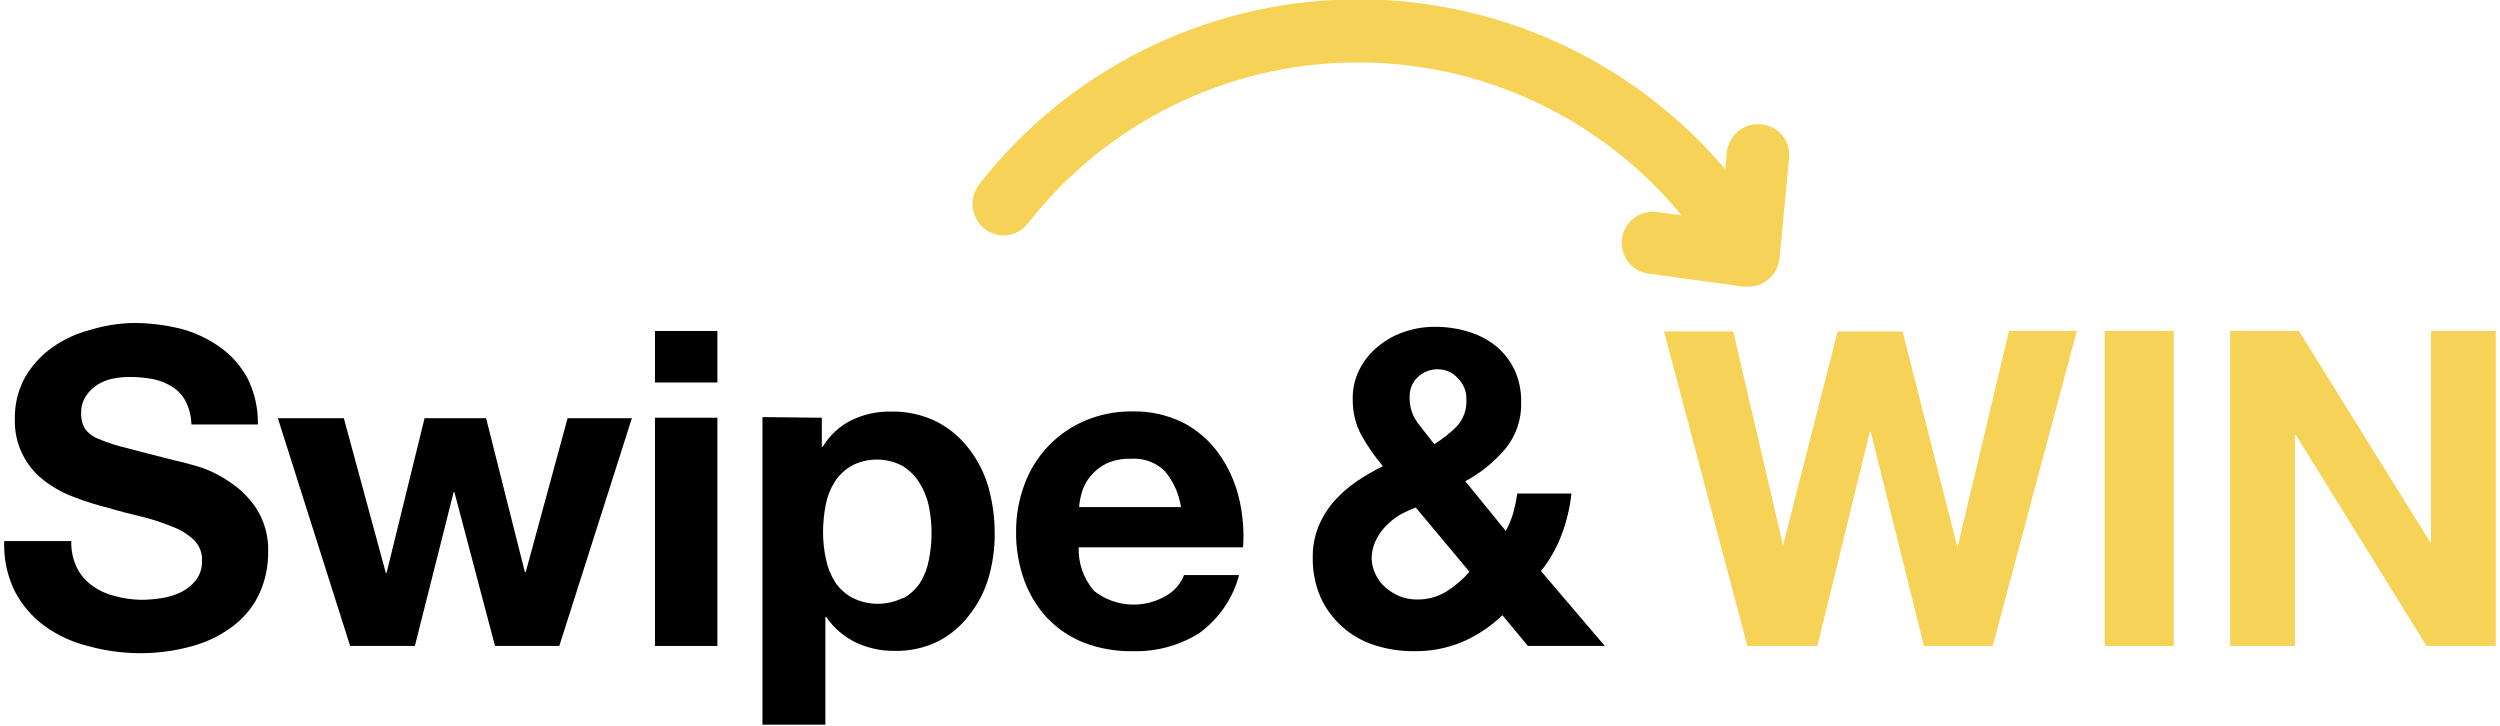
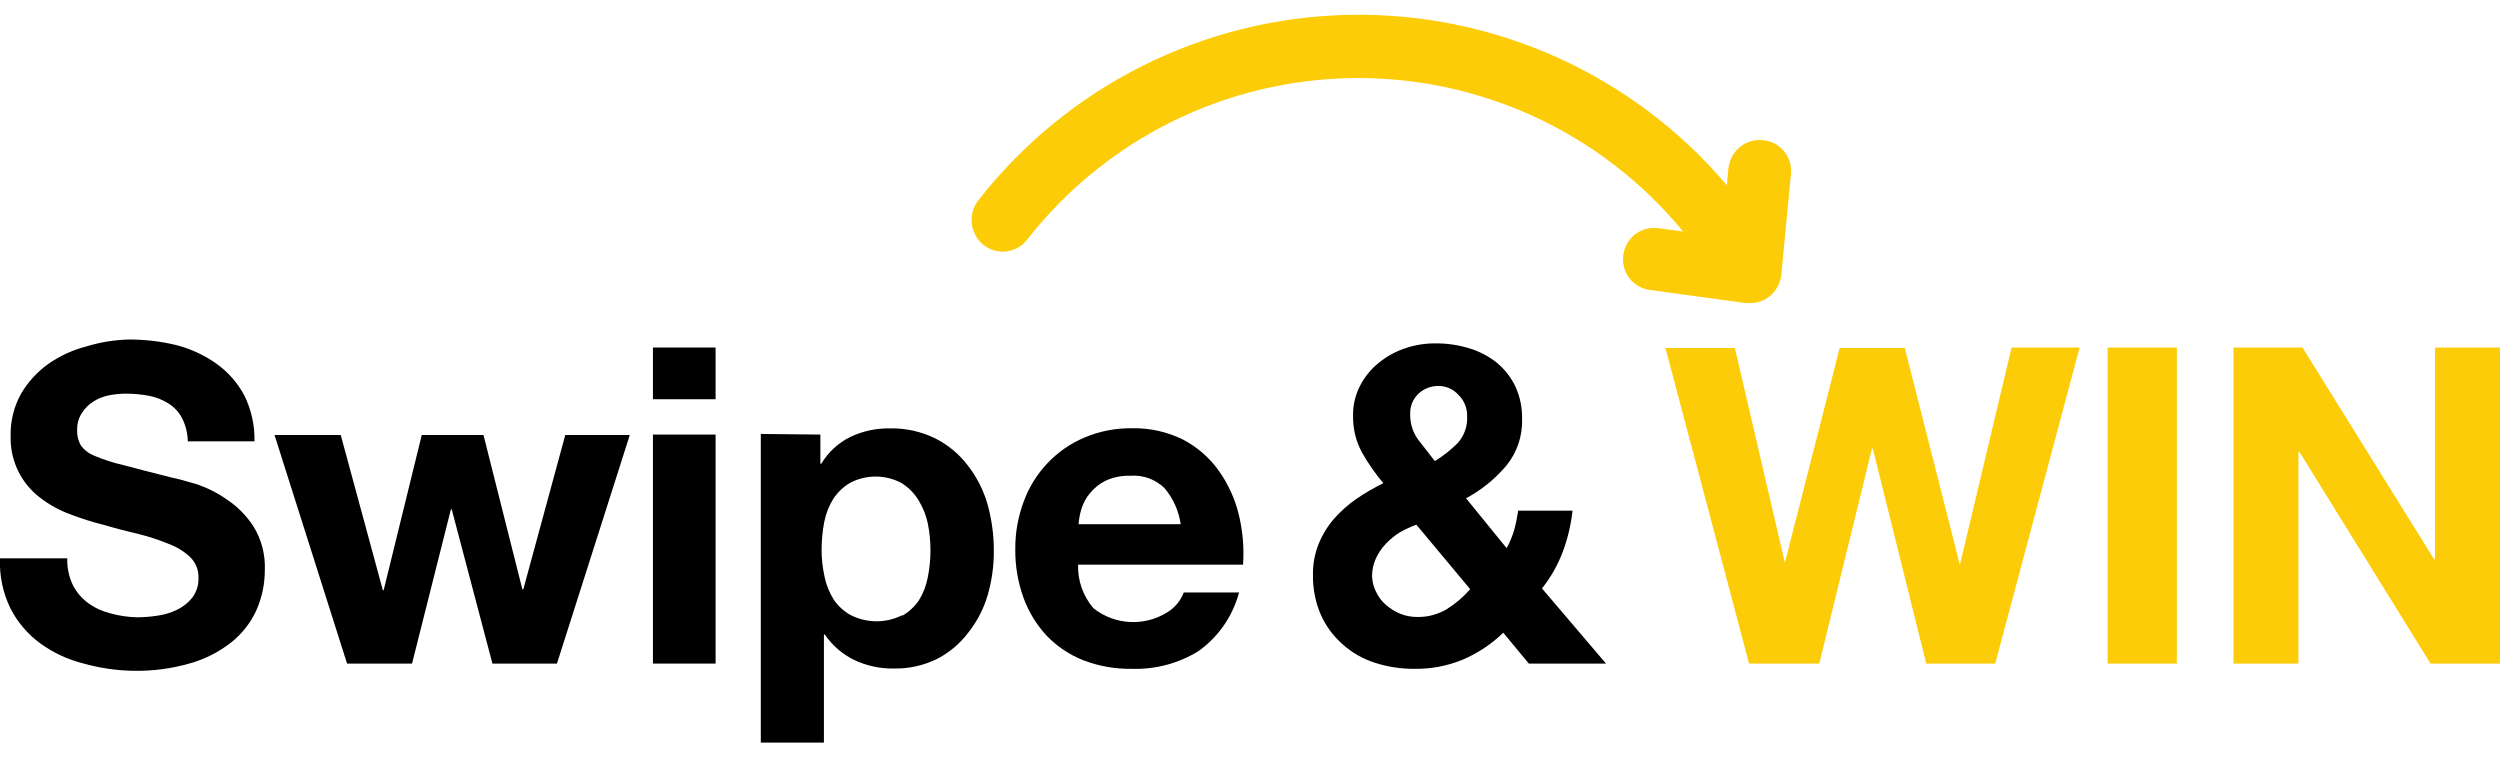
- <svg xmlns="http://www.w3.org/2000/svg" width="162" height="47" viewBox="0 0 162 47.16">
-   <defs>
-     <style>.cls-1{fill:#000;}.cls-2{fill:#f6d356;}</style>
-   </defs>
-   <g id="Layer_2" data-name="Layer 2">
-     <g id="Layer_1-2" data-name="Layer 1">
-       <path class="cls-1" d="M4.73,36.93a3.29,3.29,0,0,0,1,1.16,4.14,4.14,0,0,0,1.44.66A7,7,0,0,0,8.88,39a8.56,8.56,0,0,0,1.29-.1,4.28,4.28,0,0,0,1.29-.38,2.88,2.88,0,0,0,1-.79,2,2,0,0,0,.4-1.27,1.76,1.76,0,0,0-.53-1.35,4,4,0,0,0-1.39-.86A13.51,13.51,0,0,0,9,33.61c-.73-.17-1.47-.36-2.21-.58a18.63,18.63,0,0,1-2.23-.7,7.34,7.34,0,0,1-1.95-1.07,4.83,4.83,0,0,1-1.92-4,5.38,5.38,0,0,1,.67-2.74,6.25,6.25,0,0,1,1.76-1.93,7.65,7.65,0,0,1,2.47-1.14A10.36,10.36,0,0,1,8.34,21a13,13,0,0,1,3.08.36A7.88,7.88,0,0,1,14,22.55a6,6,0,0,1,1.82,2.05,6.38,6.38,0,0,1,.67,3H12.17a3.5,3.5,0,0,0-.38-1.52,2.49,2.49,0,0,0-.88-.94,3.7,3.7,0,0,0-1.24-.49,8.13,8.13,0,0,0-1.53-.14,5.68,5.68,0,0,0-1.09.11,2.9,2.9,0,0,0-1,.4,2.39,2.39,0,0,0-.73.72A1.94,1.94,0,0,0,5,26.85a1.86,1.86,0,0,0,.23,1,2,2,0,0,0,.9.69A11.45,11.45,0,0,0,8,29.14c.79.21,1.82.48,3.1.8.39.08.91.22,1.59.42a7.58,7.58,0,0,1,2,1,6.08,6.08,0,0,1,1.74,1.76,5,5,0,0,1,.73,2.82,6.36,6.36,0,0,1-.55,2.61,5.57,5.57,0,0,1-1.62,2.07,7.67,7.67,0,0,1-2.66,1.36,12.42,12.42,0,0,1-3.68.49A12.77,12.77,0,0,1,5.43,42a8.15,8.15,0,0,1-2.81-1.3A6.5,6.5,0,0,1,.69,38.45,6.74,6.74,0,0,1,0,35.18H4.36A3.74,3.74,0,0,0,4.73,36.93Z" />
-       <path class="cls-1" d="M31.91,42,29.27,32h-.05L26.7,42H22.49l-4.7-14.81h4.29l2.73,10.06h.05l2.47-10.06h4l2.52,10h.06l2.72-10h4.18L36.09,42Z" />
-       <path class="cls-1" d="M42.31,24.87V21.52h4.06v3.35Zm4.06,2.29V42H42.31V27.16Z" />
-       <path class="cls-1" d="M53.16,27.16v1.89h.06a4.49,4.49,0,0,1,1.89-1.74,5.68,5.68,0,0,1,2.52-.55,6.4,6.4,0,0,1,3,.66,6.14,6.14,0,0,1,2.09,1.75A7.46,7.46,0,0,1,64,31.7a11.22,11.22,0,0,1,.4,3,10.1,10.1,0,0,1-.4,2.87A7.13,7.13,0,0,1,62.74,40a6,6,0,0,1-2,1.69,6.11,6.11,0,0,1-2.85.63,5.75,5.75,0,0,1-2.53-.55,4.91,4.91,0,0,1-1.91-1.65h-.06v7H49.3v-20Zm5.29,11.75a3.32,3.32,0,0,0,1.09-1,4.35,4.35,0,0,0,.58-1.5,8.84,8.84,0,0,0,0-3.5,4.73,4.73,0,0,0-.62-1.53,3.37,3.37,0,0,0-1.1-1.09,3.57,3.57,0,0,0-3.32,0A3.41,3.41,0,0,0,54,31.32a4.5,4.5,0,0,0-.59,1.51,9.51,9.51,0,0,0-.17,1.78,8,8,0,0,0,.19,1.75,4.37,4.37,0,0,0,.6,1.5,3.17,3.17,0,0,0,1.1,1,3.69,3.69,0,0,0,3.34,0Z" />
-       <path class="cls-1" d="M70.86,38.42a4.16,4.16,0,0,0,4.76.27,2.59,2.59,0,0,0,1.09-1.3h3.58a6.8,6.8,0,0,1-2.64,3.81,7.76,7.76,0,0,1-4.29,1.14,8.46,8.46,0,0,1-3.15-.55,6.73,6.73,0,0,1-2.38-1.59,7.27,7.27,0,0,1-1.51-2.47,9.05,9.05,0,0,1-.53-3.15,8.65,8.65,0,0,1,.55-3.09A7.19,7.19,0,0,1,67.89,29a7.1,7.1,0,0,1,2.39-1.65,7.66,7.66,0,0,1,3.08-.6,7.12,7.12,0,0,1,3.29.73,6.57,6.57,0,0,1,2.31,2,8.23,8.23,0,0,1,1.3,2.81,10.59,10.59,0,0,1,.29,3.3H69.86A4.13,4.13,0,0,0,70.86,38.42Zm4.6-7.79a2.85,2.85,0,0,0-2.22-.8,3.54,3.54,0,0,0-1.62.33,3.15,3.15,0,0,0-1,.81,2.92,2.92,0,0,0-.54,1,4.53,4.53,0,0,0-.19,1h6.62A4.66,4.66,0,0,0,75.46,30.63Z" />
-       <path class="cls-1" d="M94.8,41.74a7.85,7.85,0,0,1-3.14.6,8.17,8.17,0,0,1-2.59-.4A5.72,5.72,0,0,1,87,40.75a5.63,5.63,0,0,1-1.41-1.91,6.28,6.28,0,0,1-.51-2.6,5.15,5.15,0,0,1,.37-2,5.88,5.88,0,0,1,1-1.63,8,8,0,0,1,1.47-1.3,14.31,14.31,0,0,1,1.72-1,12.9,12.9,0,0,1-1.39-2A4.78,4.78,0,0,1,87.68,26,4.06,4.06,0,0,1,88.13,24a4.57,4.57,0,0,1,1.19-1.47,5.33,5.33,0,0,1,1.7-.95,6.06,6.06,0,0,1,2-.33,7.38,7.38,0,0,1,2.19.32,5.3,5.3,0,0,1,1.78.93,4.54,4.54,0,0,1,1.2,1.53,4.76,4.76,0,0,1,.44,2.12,4.54,4.54,0,0,1-1,3A9,9,0,0,1,95,31.29l2.63,3.23a5.77,5.77,0,0,0,.49-1.18,10.67,10.67,0,0,0,.26-1.25h3.52a11,11,0,0,1-.63,2.66,8.76,8.76,0,0,1-1.35,2.38L104.07,42h-5l-1.66-2A8.66,8.66,0,0,1,94.8,41.74Zm-4.08-8.25a4.44,4.44,0,0,0-.92.75,3.48,3.48,0,0,0-.64.94,2.73,2.73,0,0,0-.25,1.15,2.38,2.38,0,0,0,.25,1,2.52,2.52,0,0,0,.64.86,3.4,3.4,0,0,0,.93.58,3,3,0,0,0,1.11.21,3.59,3.59,0,0,0,1.9-.5,6.83,6.83,0,0,0,1.53-1.3L91.78,33A7.55,7.55,0,0,0,90.72,33.49Zm3.79-8.9a1.73,1.73,0,0,0-1.3-.58,1.85,1.85,0,0,0-1.29.5,1.71,1.71,0,0,0-.54,1.31,2.71,2.71,0,0,0,.51,1.66c.35.46.71.92,1.09,1.4a8.13,8.13,0,0,0,1.48-1.17A2.39,2.39,0,0,0,95.07,26,1.86,1.86,0,0,0,94.51,24.59Z" />
-       <path class="cls-2" d="M124.82,42l-3.46-13.92h-.06L117.89,42h-4.55l-5.42-20.45h4.5l3.24,13.92h0l3.55-13.92h4.22L127,35.61H127l3.35-14.09h4.41L129.29,42Z" />
-       <path class="cls-2" d="M141.06,21.52V42h-4.49V21.52Z" />
-       <path class="cls-2" d="M149.2,21.52l8.53,13.72h.06V21.52H162V42h-4.5L149,28.28h-.06V42h-4.21V21.52Z" />
-       <path class="cls-2" d="M114.23,8.08a2.07,2.07,0,0,0-1.49.45A2.09,2.09,0,0,0,112,9.91L111.9,11a31.28,31.28,0,0,0-48.52,1,2.06,2.06,0,0,0-.28,2,2,2,0,0,0,3.49.49A27.23,27.23,0,0,1,109.06,14l-1.59-.21a2,2,0,0,0-1.88.76,2.07,2.07,0,0,0-.28,2,2,2,0,0,0,1.61,1.24l6.21.85.27,0a2,2,0,0,0,1.27-.44,2.07,2.07,0,0,0,.76-1.4l.62-6.49A2,2,0,0,0,114.23,8.08Z" />
+ <svg xmlns="http://www.w3.org/2000/svg" width="162px" height="49px" viewBox="0 0 162 49" version="1.1">
+   <g id="Page-1" stroke="none" stroke-width="1" fill="none" fill-rule="evenodd">
+     <g id="logoen" transform="translate(-1, 0)" fill-rule="nonzero">
+       <path d="M5.73,37.93 C5.967,38.39 6.31,38.787 6.73,39.09 C7.163,39.401 7.652,39.625 8.17,39.75 C8.727,39.904 9.302,39.988 9.88,40 C10.312,39.999 10.743,39.966 11.17,39.9 C11.617,39.842 12.053,39.714 12.46,39.52 C12.848,39.335 13.19,39.065 13.46,38.73 C13.734,38.365 13.876,37.917 13.86,37.46 C13.886,36.955 13.692,36.463 13.33,36.11 C12.931,35.731 12.458,35.438 11.94,35.25 C11.31,34.988 10.662,34.774 10,34.61 C9.27,34.44 8.53,34.25 7.79,34.03 C7.033,33.844 6.288,33.61 5.56,33.33 C4.859,33.074 4.202,32.714 3.61,32.26 C2.359,31.317 1.643,29.826 1.69,28.26 C1.666,27.303 1.897,26.357 2.36,25.52 C2.804,24.76 3.404,24.102 4.12,23.59 C4.869,23.065 5.705,22.679 6.59,22.45 C7.482,22.177 8.407,22.025 9.34,22 C10.377,21.997 11.411,22.118 12.42,22.36 C13.345,22.597 14.219,23 15,23.55 C15.757,24.084 16.38,24.785 16.82,25.6 C17.284,26.53 17.515,27.56 17.49,28.6 L13.17,28.6 C13.16,28.071 13.03,27.551 12.79,27.08 C12.584,26.695 12.281,26.371 11.91,26.14 C11.53,25.903 11.11,25.737 10.67,25.65 C10.166,25.555 9.653,25.508 9.14,25.51 C8.774,25.511 8.409,25.548 8.05,25.62 C7.695,25.69 7.355,25.825 7.05,26.02 C6.757,26.204 6.508,26.45 6.32,26.74 C6.103,27.069 5.991,27.456 6,27.85 C5.981,28.198 6.061,28.545 6.23,28.85 C6.457,29.162 6.77,29.402 7.13,29.54 C7.735,29.793 8.361,29.994 9,30.14 C9.79,30.35 10.82,30.62 12.1,30.94 C12.49,31.02 13.01,31.16 13.69,31.36 C14.402,31.593 15.076,31.93 15.69,32.36 C16.385,32.821 16.977,33.42 17.43,34.12 C17.948,34.967 18.202,35.948 18.16,36.94 C18.163,37.839 17.976,38.729 17.61,39.55 C17.243,40.359 16.687,41.069 15.99,41.62 C15.201,42.243 14.297,42.705 13.33,42.98 C12.135,43.327 10.894,43.492 9.65,43.47 C8.561,43.451 7.479,43.293 6.43,43 C5.419,42.75 4.465,42.309 3.62,41.7 C2.812,41.109 2.151,40.339 1.69,39.45 C1.189,38.435 0.952,37.311 1,36.18 L5.36,36.18 C5.34,36.785 5.467,37.385 5.73,37.93 Z" id="Path" fill="#000000" />
+       <polygon id="Path" fill="#000000" points="32.91 43 30.27 33 30.22 33 27.7 43 23.49 43 18.79 28.19 23.08 28.19 25.81 38.25 25.86 38.25 28.33 28.19 32.33 28.19 34.85 38.19 34.91 38.19 37.63 28.19 41.81 28.19 37.09 43" />
+       <path d="M43.31,25.87 L43.31,22.52 L47.37,22.52 L47.37,25.87 L43.31,25.87 Z M47.37,28.16 L47.37,43 L43.31,43 L43.31,28.16 L47.37,28.16 Z" id="Shape" fill="#000000" />
+       <path d="M54.16,28.16 L54.16,30.05 L54.22,30.05 C54.667,29.298 55.324,28.694 56.11,28.31 C56.897,27.936 57.759,27.748 58.63,27.76 C59.669,27.733 60.698,27.96 61.63,28.42 C62.449,28.839 63.163,29.437 63.72,30.17 C64.304,30.924 64.739,31.783 65,32.7 C65.268,33.677 65.403,34.687 65.4,35.7 C65.405,36.671 65.271,37.638 65,38.57 C64.741,39.454 64.313,40.279 63.74,41 C63.206,41.704 62.523,42.281 61.74,42.69 C60.855,43.127 59.877,43.343 58.89,43.32 C58.016,43.331 57.151,43.143 56.36,42.77 C55.59,42.396 54.932,41.827 54.45,41.12 L54.39,41.12 L54.39,48.12 L50.3,48.12 L50.3,28.12 L54.16,28.16 Z M59.45,39.91 C59.884,39.663 60.256,39.321 60.54,38.91 C60.825,38.45 61.022,37.942 61.12,37.41 C61.353,36.255 61.353,35.065 61.12,33.91 C61.005,33.368 60.795,32.85 60.5,32.38 C60.223,31.936 59.846,31.563 59.4,31.29 C58.361,30.744 57.119,30.744 56.08,31.29 C55.648,31.549 55.28,31.901 55,32.32 C54.714,32.783 54.514,33.295 54.41,33.83 C54.298,34.417 54.241,35.013 54.24,35.61 C54.239,36.199 54.302,36.785 54.43,37.36 C54.535,37.893 54.739,38.402 55.03,38.86 C55.312,39.276 55.689,39.619 56.13,39.86 C57.18,40.393 58.42,40.393 59.47,39.86 L59.45,39.91 Z" id="Shape" fill="#000000" />
+       <path d="M71.86,39.42 C73.233,40.5 75.134,40.608 76.62,39.69 C77.119,39.391 77.503,38.933 77.71,38.39 L81.29,38.39 C80.883,39.93 79.949,41.278 78.65,42.2 C77.362,42.99 75.87,43.386 74.36,43.34 C73.285,43.359 72.215,43.172 71.21,42.79 C70.312,42.437 69.5,41.895 68.83,41.2 C68.166,40.486 67.653,39.646 67.32,38.73 C66.958,37.72 66.779,36.653 66.79,35.58 C66.783,34.525 66.97,33.478 67.34,32.49 C67.68,31.562 68.208,30.715 68.89,30 C69.564,29.291 70.378,28.729 71.28,28.35 C72.254,27.94 73.303,27.735 74.36,27.75 C75.499,27.727 76.628,27.977 77.65,28.48 C78.566,28.956 79.358,29.641 79.96,30.48 C80.567,31.326 81.008,32.28 81.26,33.29 C81.529,34.368 81.627,35.482 81.55,36.59 L70.86,36.59 C70.827,37.625 71.184,38.635 71.86,39.42 Z M76.46,31.63 C75.87,31.055 75.061,30.763 74.24,30.83 C73.682,30.811 73.126,30.924 72.62,31.16 C72.234,31.358 71.894,31.634 71.62,31.97 C71.376,32.265 71.193,32.605 71.08,32.97 C70.979,33.295 70.916,33.631 70.89,33.97 L77.51,33.97 C77.386,33.107 77.022,32.296 76.46,31.63 L76.46,31.63 Z" id="Shape" fill="#000000" />
+       <path d="M95.8,42.74 C94.806,43.153 93.737,43.357 92.66,43.34 C91.781,43.347 90.906,43.212 90.07,42.94 C89.304,42.693 88.599,42.288 88,41.75 C87.4,41.221 86.919,40.57 86.59,39.84 C86.237,39.019 86.063,38.133 86.08,37.24 C86.069,36.555 86.195,35.875 86.45,35.24 C86.692,34.646 87.03,34.095 87.45,33.61 C87.885,33.118 88.379,32.681 88.92,32.31 C89.469,31.937 90.044,31.603 90.64,31.31 C90.115,30.689 89.649,30.019 89.25,29.31 C88.868,28.6 88.672,27.806 88.68,27 C88.656,26.306 88.811,25.617 89.13,25 C89.42,24.432 89.825,23.932 90.32,23.53 C90.824,23.112 91.4,22.79 92.02,22.58 C92.663,22.358 93.34,22.247 94.02,22.25 C94.762,22.246 95.5,22.354 96.21,22.57 C96.857,22.764 97.461,23.079 97.99,23.5 C98.496,23.917 98.905,24.439 99.19,25.03 C99.498,25.693 99.648,26.419 99.63,27.15 C99.667,28.238 99.312,29.302 98.63,30.15 C97.897,31.024 97.004,31.75 96,32.29 L98.63,35.52 C98.837,35.146 99.001,34.75 99.12,34.34 C99.232,33.929 99.318,33.511 99.38,33.09 L102.9,33.09 C102.801,33.999 102.59,34.893 102.27,35.75 C101.947,36.609 101.492,37.412 100.92,38.13 L105.07,43 L100.07,43 L98.41,41 C97.653,41.734 96.769,42.324 95.8,42.74 L95.8,42.74 Z M91.72,34.49 C91.381,34.698 91.072,34.95 90.8,35.24 C90.537,35.516 90.32,35.834 90.16,36.18 C89.994,36.541 89.909,36.933 89.91,37.33 C89.919,37.678 90.005,38.019 90.16,38.33 C90.309,38.659 90.527,38.953 90.8,39.19 C91.077,39.432 91.391,39.628 91.73,39.77 C92.083,39.91 92.46,39.981 92.84,39.98 C93.508,39.993 94.165,39.82 94.74,39.48 C95.311,39.124 95.827,38.686 96.27,38.18 L92.78,34 C92.415,34.136 92.06,34.3 91.72,34.49 Z M95.51,25.59 C95.18,25.219 94.706,25.008 94.21,25.01 C93.732,25.004 93.269,25.183 92.92,25.51 C92.559,25.848 92.362,26.326 92.38,26.82 C92.363,27.414 92.543,27.998 92.89,28.48 C93.24,28.94 93.6,29.4 93.98,29.88 C94.517,29.549 95.014,29.156 95.46,28.71 C95.88,28.242 96.1,27.628 96.07,27 C96.092,26.472 95.889,25.959 95.51,25.59 L95.51,25.59 Z" id="Shape" fill="#000000" />
+       <polygon id="Path" fill="#FDCC08" points="125.82 43 122.36 29.08 122.3 29.08 118.89 43 114.34 43 108.92 22.55 113.42 22.55 116.66 36.47 116.66 36.47 120.21 22.55 124.43 22.55 128 36.61 128 36.61 131.35 22.52 135.76 22.52 130.29 43" />
+       <polygon id="Path" fill="#FDCC08" points="142.06 22.52 142.06 43 137.57 43 137.57 22.52" />
+       <polygon id="Path" fill="#FDCC08" points="150.2 22.52 158.73 36.24 158.79 36.24 158.79 22.52 163 22.52 163 43 158.5 43 150 29.28 149.94 29.28 149.94 43 145.73 43 145.73 22.52" />
+       <path d="M115.23,9.08 C114.694,9.03 114.159,9.192 113.74,9.53 C113.324,9.877 113.059,10.371 113,10.91 L112.9,12 C106.811,4.822 97.813,0.768 88.402,0.962 C78.991,1.156 70.168,5.577 64.38,13 C63.944,13.572 63.838,14.33 64.1,15 C64.355,15.691 64.969,16.186 65.698,16.289 C66.428,16.391 67.155,16.084 67.59,15.49 C72.684,8.991 80.451,5.155 88.707,5.059 C96.964,4.964 104.818,8.62 110.06,15 L108.47,14.79 C107.752,14.683 107.032,14.974 106.59,15.55 C106.156,16.123 106.05,16.88 106.31,17.55 C106.581,18.226 107.198,18.7 107.92,18.79 L114.13,19.64 L114.4,19.64 C114.861,19.644 115.31,19.489 115.67,19.2 C116.1,18.853 116.374,18.349 116.43,17.8 L117.05,11.31 C117.114,10.771 116.957,10.229 116.614,9.809 C116.27,9.388 115.771,9.125 115.23,9.08 Z" id="Path" fill="#FDCC08" />
    </g>
  </g>
</svg>
